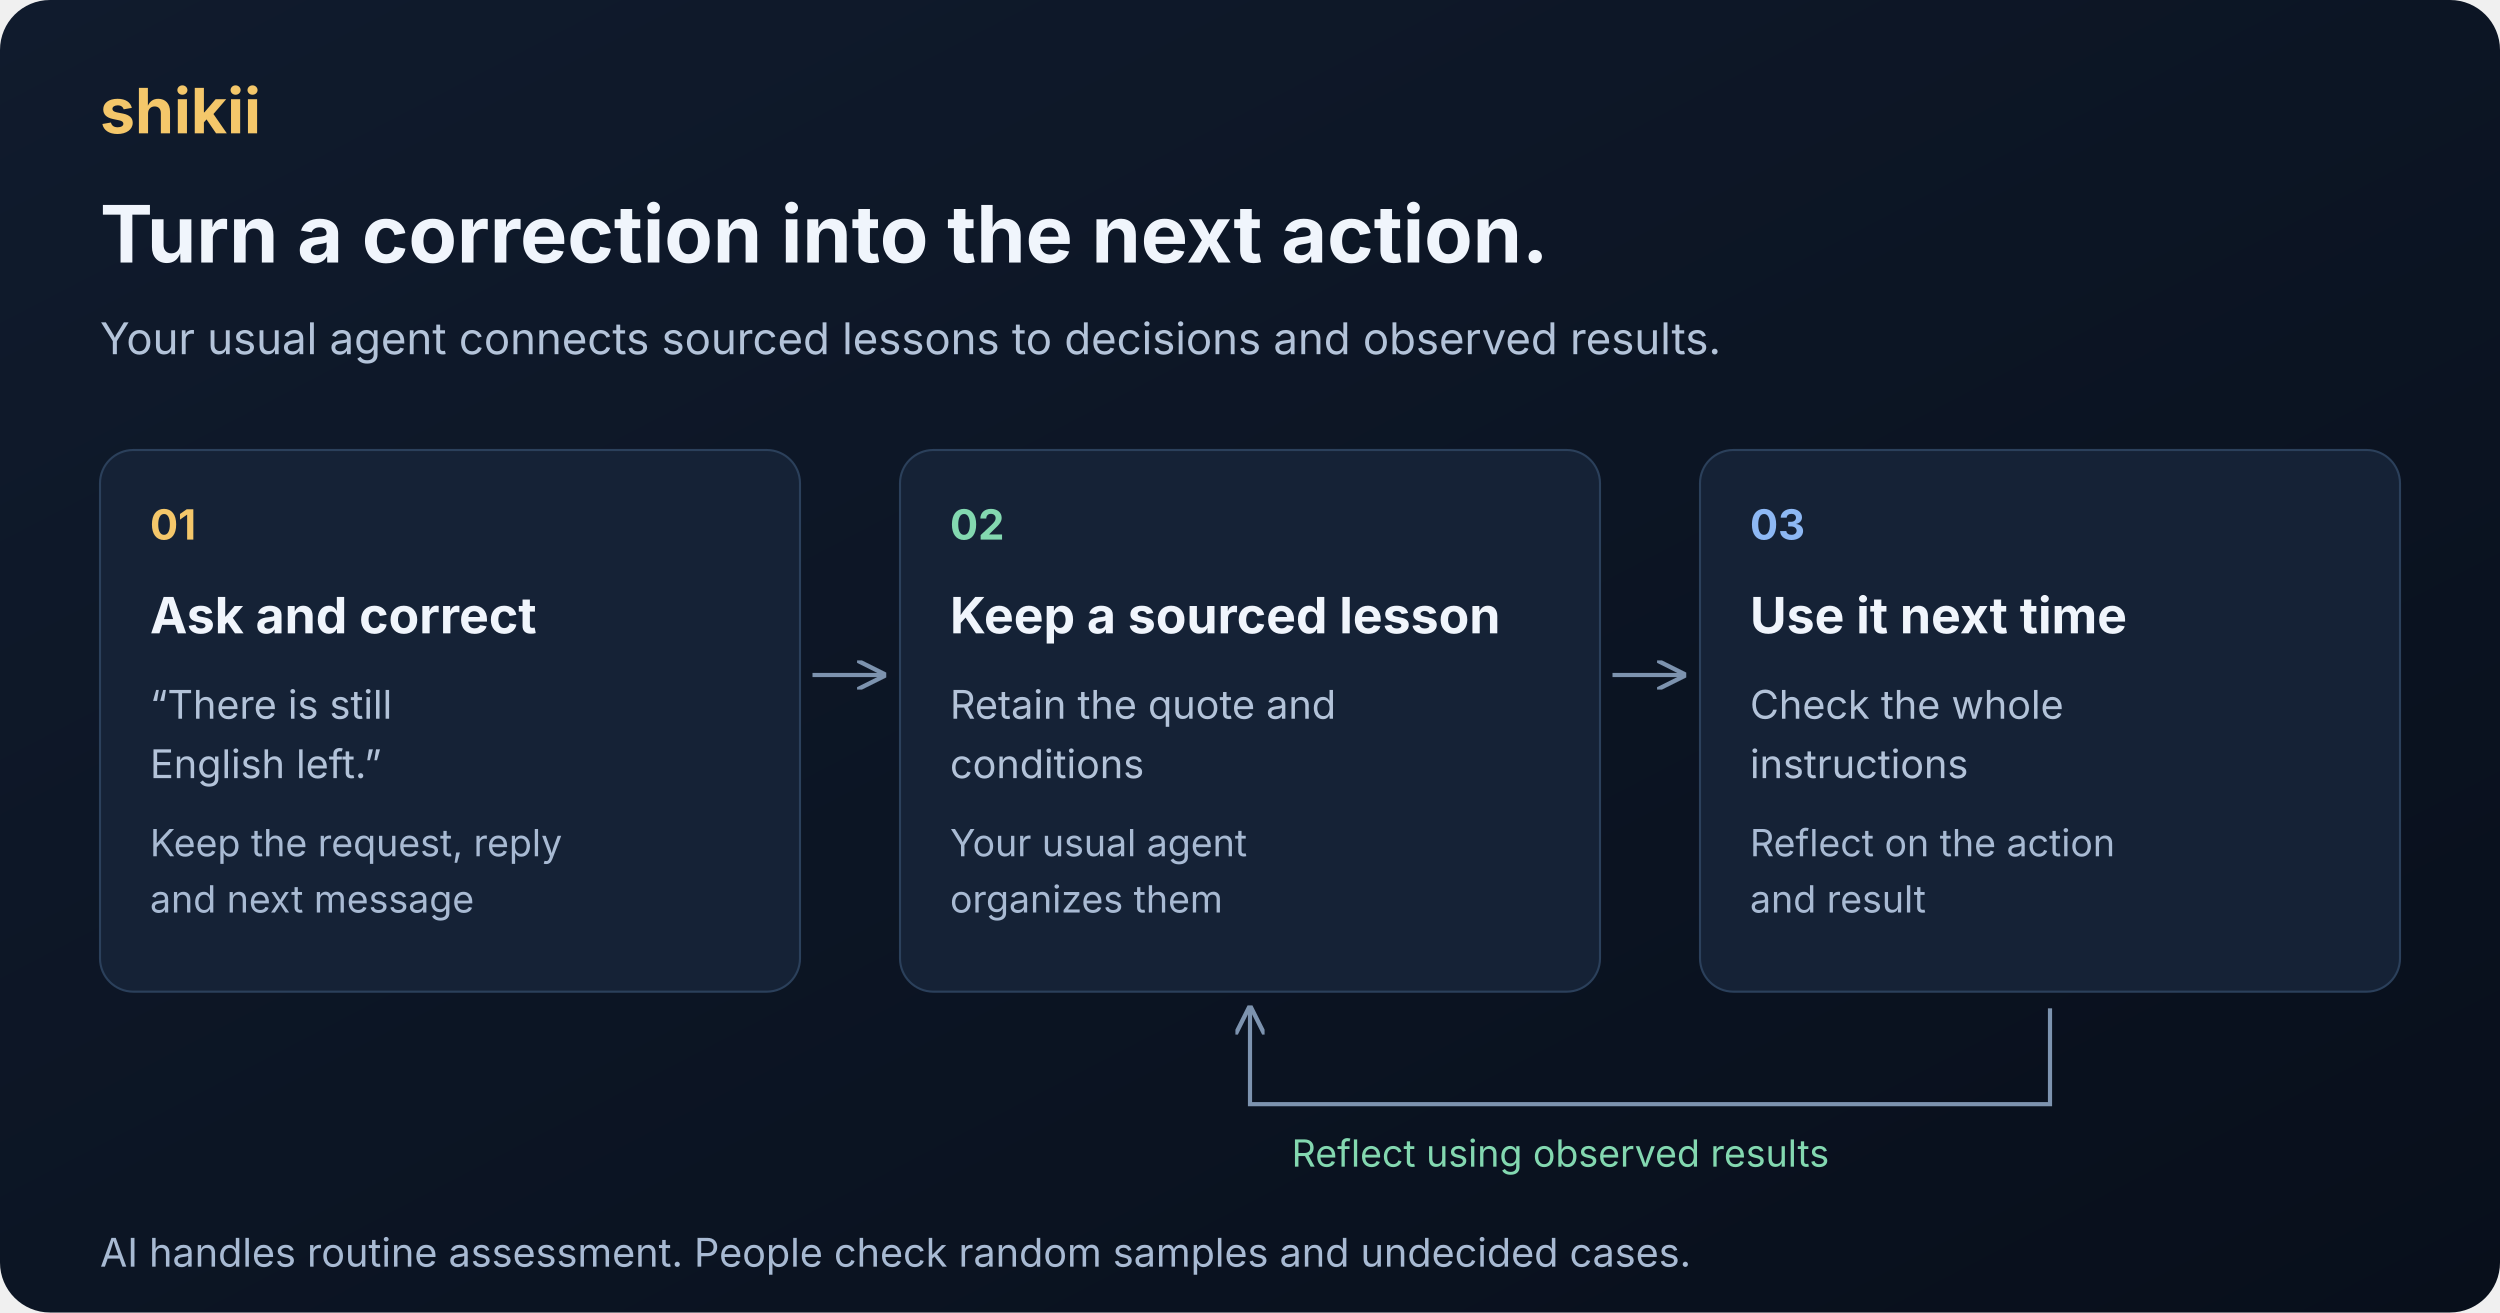
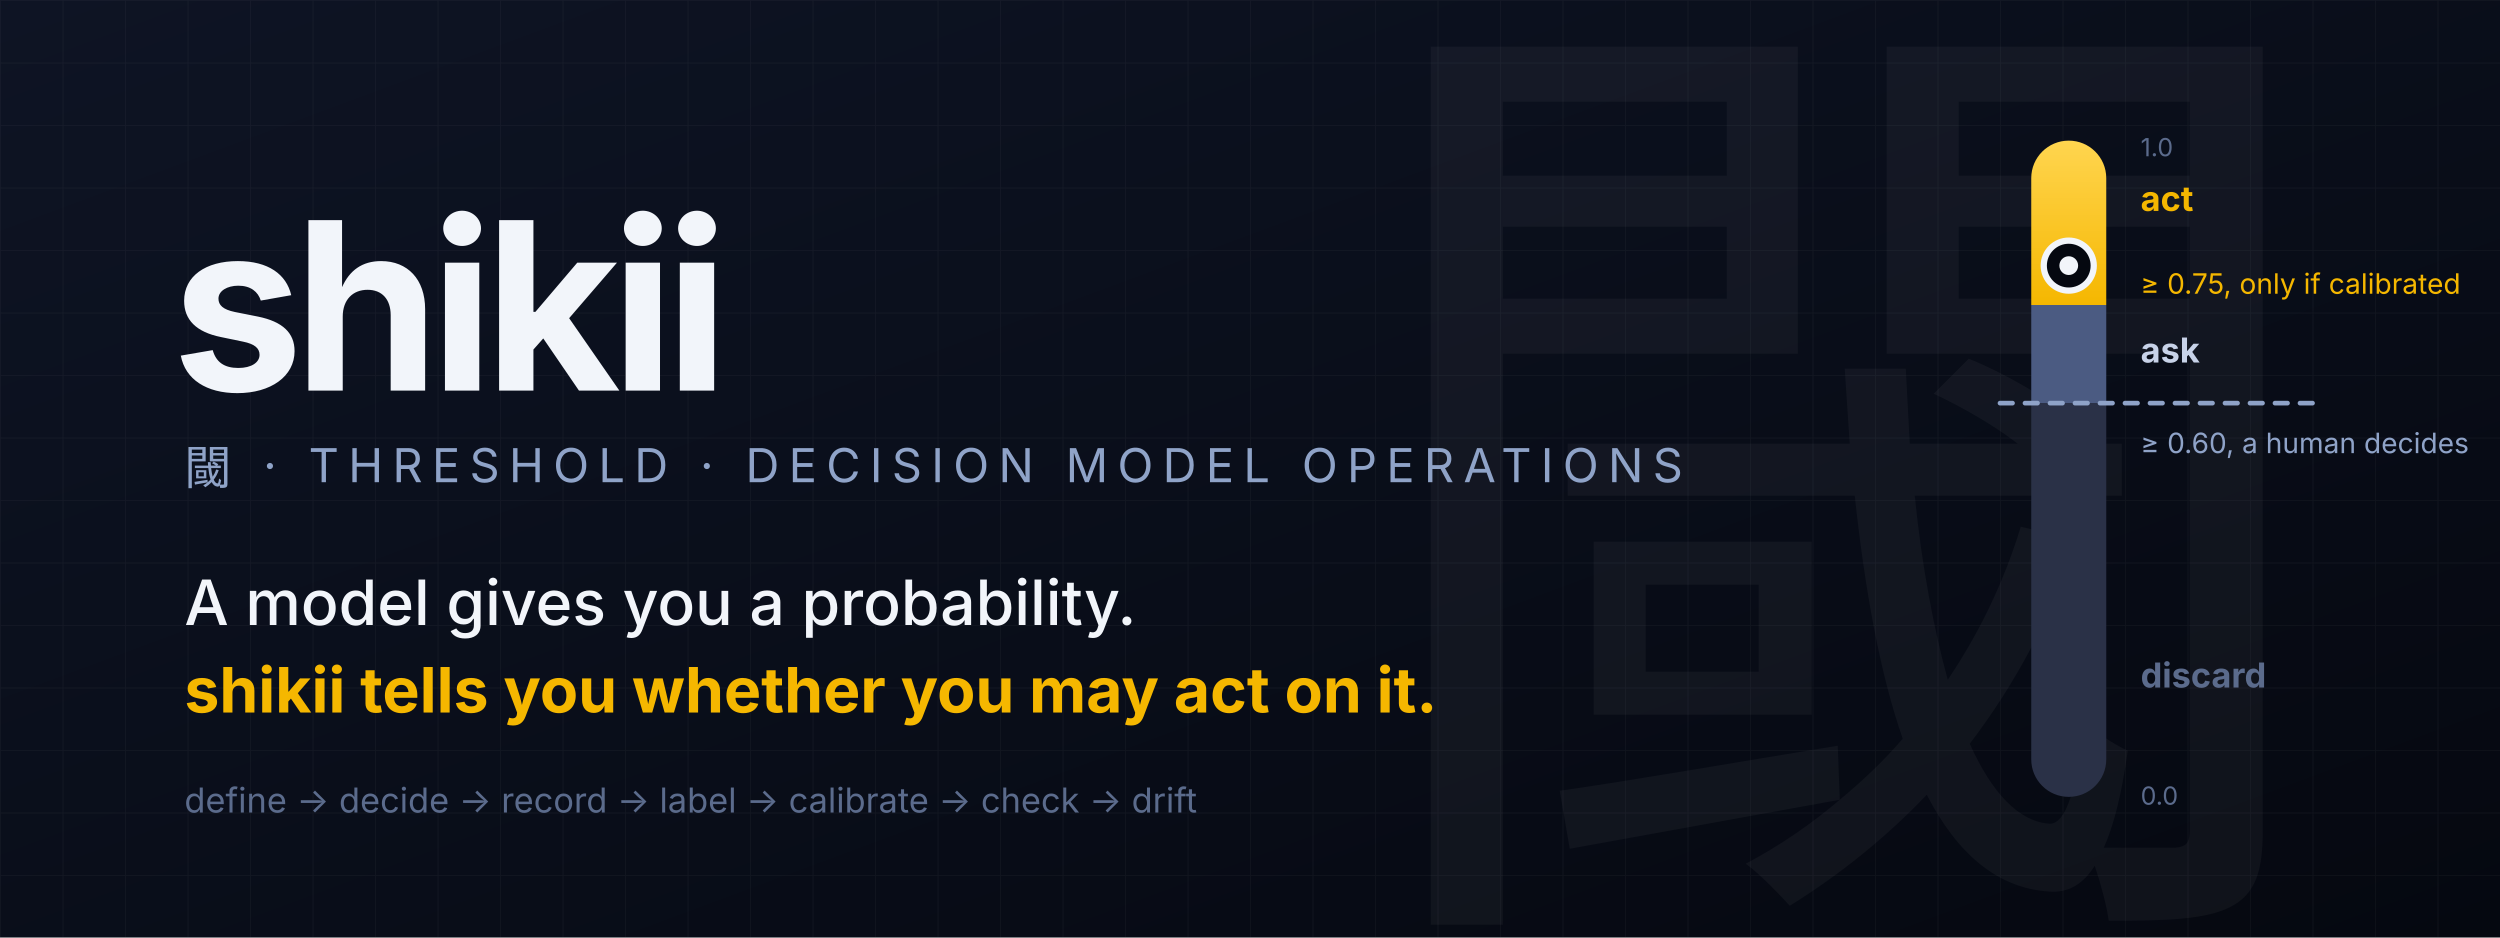
- <svg xmlns="http://www.w3.org/2000/svg" width="1200" height="630" viewBox="0 0 1200 630" role="img" aria-labelledby="title desc" lang="en" font-family="-apple-system, BlinkMacSystemFont, 'Hiragino Sans', 'Noto Sans JP', 'Segoe UI', sans-serif">
+ <svg xmlns="http://www.w3.org/2000/svg" viewBox="0 0 1600 600" width="1600" height="600" role="img" aria-label="shikii: a model gives you a probability, shikii tells you whether you may act on it">
  <defs>
-     <linearGradient id="bg" x2="1" y2="1">
-       <stop stop-color="#101b2d" />
-       <stop offset="1" stop-color="#080f1b" />
+     <linearGradient id="bg" x1="0" y1="0" x2="1" y2="1">
+       <stop offset="0" stop-color="#0E1424" />
+       <stop offset="1" stop-color="#050810" />
    </linearGradient>
-     <marker id="arrow" viewBox="0 0 10 10" refX="9" refY="5" markerWidth="7" markerHeight="7" orient="auto">
-       <path d="M 0 0 L 10 5 L 0 10" fill="none" stroke="#7d93af" stroke-width="1.5" />
-     </marker>
+     <linearGradient id="bar" x1="0" y1="1" x2="0" y2="0">
+       <stop offset="0" stop-color="#2A3147" />
+       <stop offset="0.60" stop-color="#2A3147" />
+       <stop offset="0.60" stop-color="#4B5B82" />
+       <stop offset="0.75" stop-color="#4B5B82" />
+       <stop offset="0.75" stop-color="#F5B700" />
+       <stop offset="1" stop-color="#FFD54F" />
+     </linearGradient>
+     <filter id="glow" x="-50%" y="-50%" width="200%" height="200%">
+       <feGaussianBlur stdDeviation="8" result="b" />
+       <feMerge>
+         <feMergeNode in="b" />
+         <feMergeNode in="SourceGraphic" />
+       </feMerge>
+     </filter>
+     <pattern id="grid" width="40" height="40" patternUnits="userSpaceOnUse">
+       <path d="M40 0 H0 V40" fill="none" stroke="#FFFFFF" stroke-opacity="0.04" />
+     </pattern>
  </defs>
-   <rect width="1200" height="630" rx="24" fill="url(#bg)" />
-   <text x="48" y="64" font-size="30" font-weight="700" fill="#f4c76a">shikii</text>
-   <text x="48" y="126" font-size="38" font-weight="700" fill="#f0f5fc">Turn a correction into the next action.</text>
-   <text x="48" y="170" font-size="21" font-weight="400" fill="#b3c3d9">Your usual agent connects sourced lessons to decisions and observed results.</text>
-   <rect x="48" y="216" width="336" height="260" rx="16" fill="#152236" stroke="#2b405b" />
-   <text x="72" y="259" font-size="20" font-weight="700" fill="#f4c76a">01</text>
-   <text x="72" y="304" font-size="24" font-weight="700" fill="#f0f5fc">Ask and correct</text>
-   <text x="72" y="345" font-size="19" font-weight="400" fill="#b3c3d9">“There is still</text>
-   <text x="72" y="373.5" font-size="19" font-weight="400" fill="#b3c3d9">English left.”</text>
-   <text x="72" y="411.0" font-size="18" font-weight="400" fill="#a8bad3">Keep the request, reply</text>
-   <text x="72" y="438.0" font-size="18" font-weight="400" fill="#a8bad3">and next message</text>
-   <path d="M 390 324 H 424" fill="none" stroke="#7d93af" stroke-width="2" marker-end="url(#arrow)" />
-   <rect x="432" y="216" width="336" height="260" rx="16" fill="#152236" stroke="#2b405b" />
-   <text x="456" y="259" font-size="20" font-weight="700" fill="#83d8b0">02</text>
-   <text x="456" y="304" font-size="24" font-weight="700" fill="#f0f5fc">Keep a sourced lesson</text>
-   <text x="456" y="345" font-size="19" font-weight="400" fill="#b3c3d9">Retain the quote and</text>
-   <text x="456" y="373.5" font-size="19" font-weight="400" fill="#b3c3d9">conditions</text>
-   <text x="456" y="411.0" font-size="18" font-weight="400" fill="#a8bad3">Your usual agent</text>
-   <text x="456" y="438.0" font-size="18" font-weight="400" fill="#a8bad3">organizes them</text>
-   <path d="M 774 324 H 808" fill="none" stroke="#7d93af" stroke-width="2" marker-end="url(#arrow)" />
-   <rect x="816" y="216" width="336" height="260" rx="16" fill="#152236" stroke="#2b405b" />
-   <text x="840" y="259" font-size="20" font-weight="700" fill="#8db8f4">03</text>
-   <text x="840" y="304" font-size="24" font-weight="700" fill="#f0f5fc">Use it next time</text>
-   <text x="840" y="345" font-size="19" font-weight="400" fill="#b3c3d9">Check the whole</text>
-   <text x="840" y="373.5" font-size="19" font-weight="400" fill="#b3c3d9">instructions</text>
-   <text x="840" y="411.0" font-size="18" font-weight="400" fill="#a8bad3">Reflect on the action</text>
-   <text x="840" y="438.0" font-size="18" font-weight="400" fill="#a8bad3">and result</text>
-   <path d="M 984 484 V 530 H 600 V 484" fill="none" stroke="#7d93af" stroke-width="2" marker-end="url(#arrow)" />
-   <text x="620" y="560" font-size="18" font-weight="400" fill="#83d8b0">Reflect using observed results</text>
-   <text x="48" y="608" font-size="19" font-weight="400" fill="#a8bad3">AI handles routine assessment. People check random samples and undecided cases.</text>
+   <rect width="1600" height="600" fill="url(#bg)" />
+   <rect width="1600" height="600" fill="url(#grid)" />
+   <text x="1180" y="540" text-anchor="middle" font-family="'Hiragino Mincho ProN','Yu Mincho','Noto Serif JP',serif" font-size="640" fill="#FFFFFF" fill-opacity="0.04">閾</text>
+   <g font-family="Inter,'Helvetica Neue',Helvetica,Arial,sans-serif">
+     <text x="110" y="250" font-size="150" font-weight="700" letter-spacing="-6" fill="#F2F5FA">shikii</text>
+     <text x="118" y="310" font-size="30" font-weight="400" letter-spacing="6" fill="#8FA3C8">閾 · THRESHOLD · DECISION MODEL OPERATIONS</text>
+     <text x="118" y="400" font-size="40" font-weight="500" fill="#F2F5FA">A model gives you a probability.</text>
+     <text x="118" y="456" font-size="40" font-weight="700" fill="#F5B700">shikii tells you whether you may act on it.</text>
+     <text x="118" y="520" font-size="22" fill="#5B6B8C">define → decide → record → label → calibrate → check → drift</text>
+   </g>
+   <g transform="translate(1180,0)">
+     <rect x="120" y="90" width="48" height="420" rx="24" fill="url(#bar)" />
+     <line x1="100" y1="195" x2="300" y2="195" stroke="#F5B700" stroke-width="4" stroke-linecap="round" filter="url(#glow)" />
+     <line x1="100" y1="258" x2="300" y2="258" stroke="#8FA3C8" stroke-width="3" stroke-linecap="round" stroke-dasharray="8 8" />
+     <g font-family="Inter,'Helvetica Neue',Helvetica,Arial,sans-serif" font-size="22">
+       <text x="190" y="135" fill="#F5B700" font-weight="700">act</text>
+       <text x="190" y="188" fill="#F5B700" font-size="18">≥ 0.75, only if calibrated</text>
+       <text x="190" y="232" fill="#C7D2E8" font-weight="700">ask</text>
+       <text x="190" y="290" fill="#8FA3C8" font-size="18">≥ 0.60, a human decides</text>
+       <text x="190" y="440" fill="#5B6B8C" font-weight="700">discard</text>
+       <text x="190" y="100" fill="#5B6B8C" font-size="16">1.0</text>
+       <text x="190" y="515" fill="#5B6B8C" font-size="16">0.0</text>
+     </g>
+     <circle cx="144" cy="170" r="16" fill="#050810" stroke="#F2F5FA" stroke-width="4" />
+     <circle cx="144" cy="170" r="6" fill="#F2F5FA" />
+   </g>
</svg>
